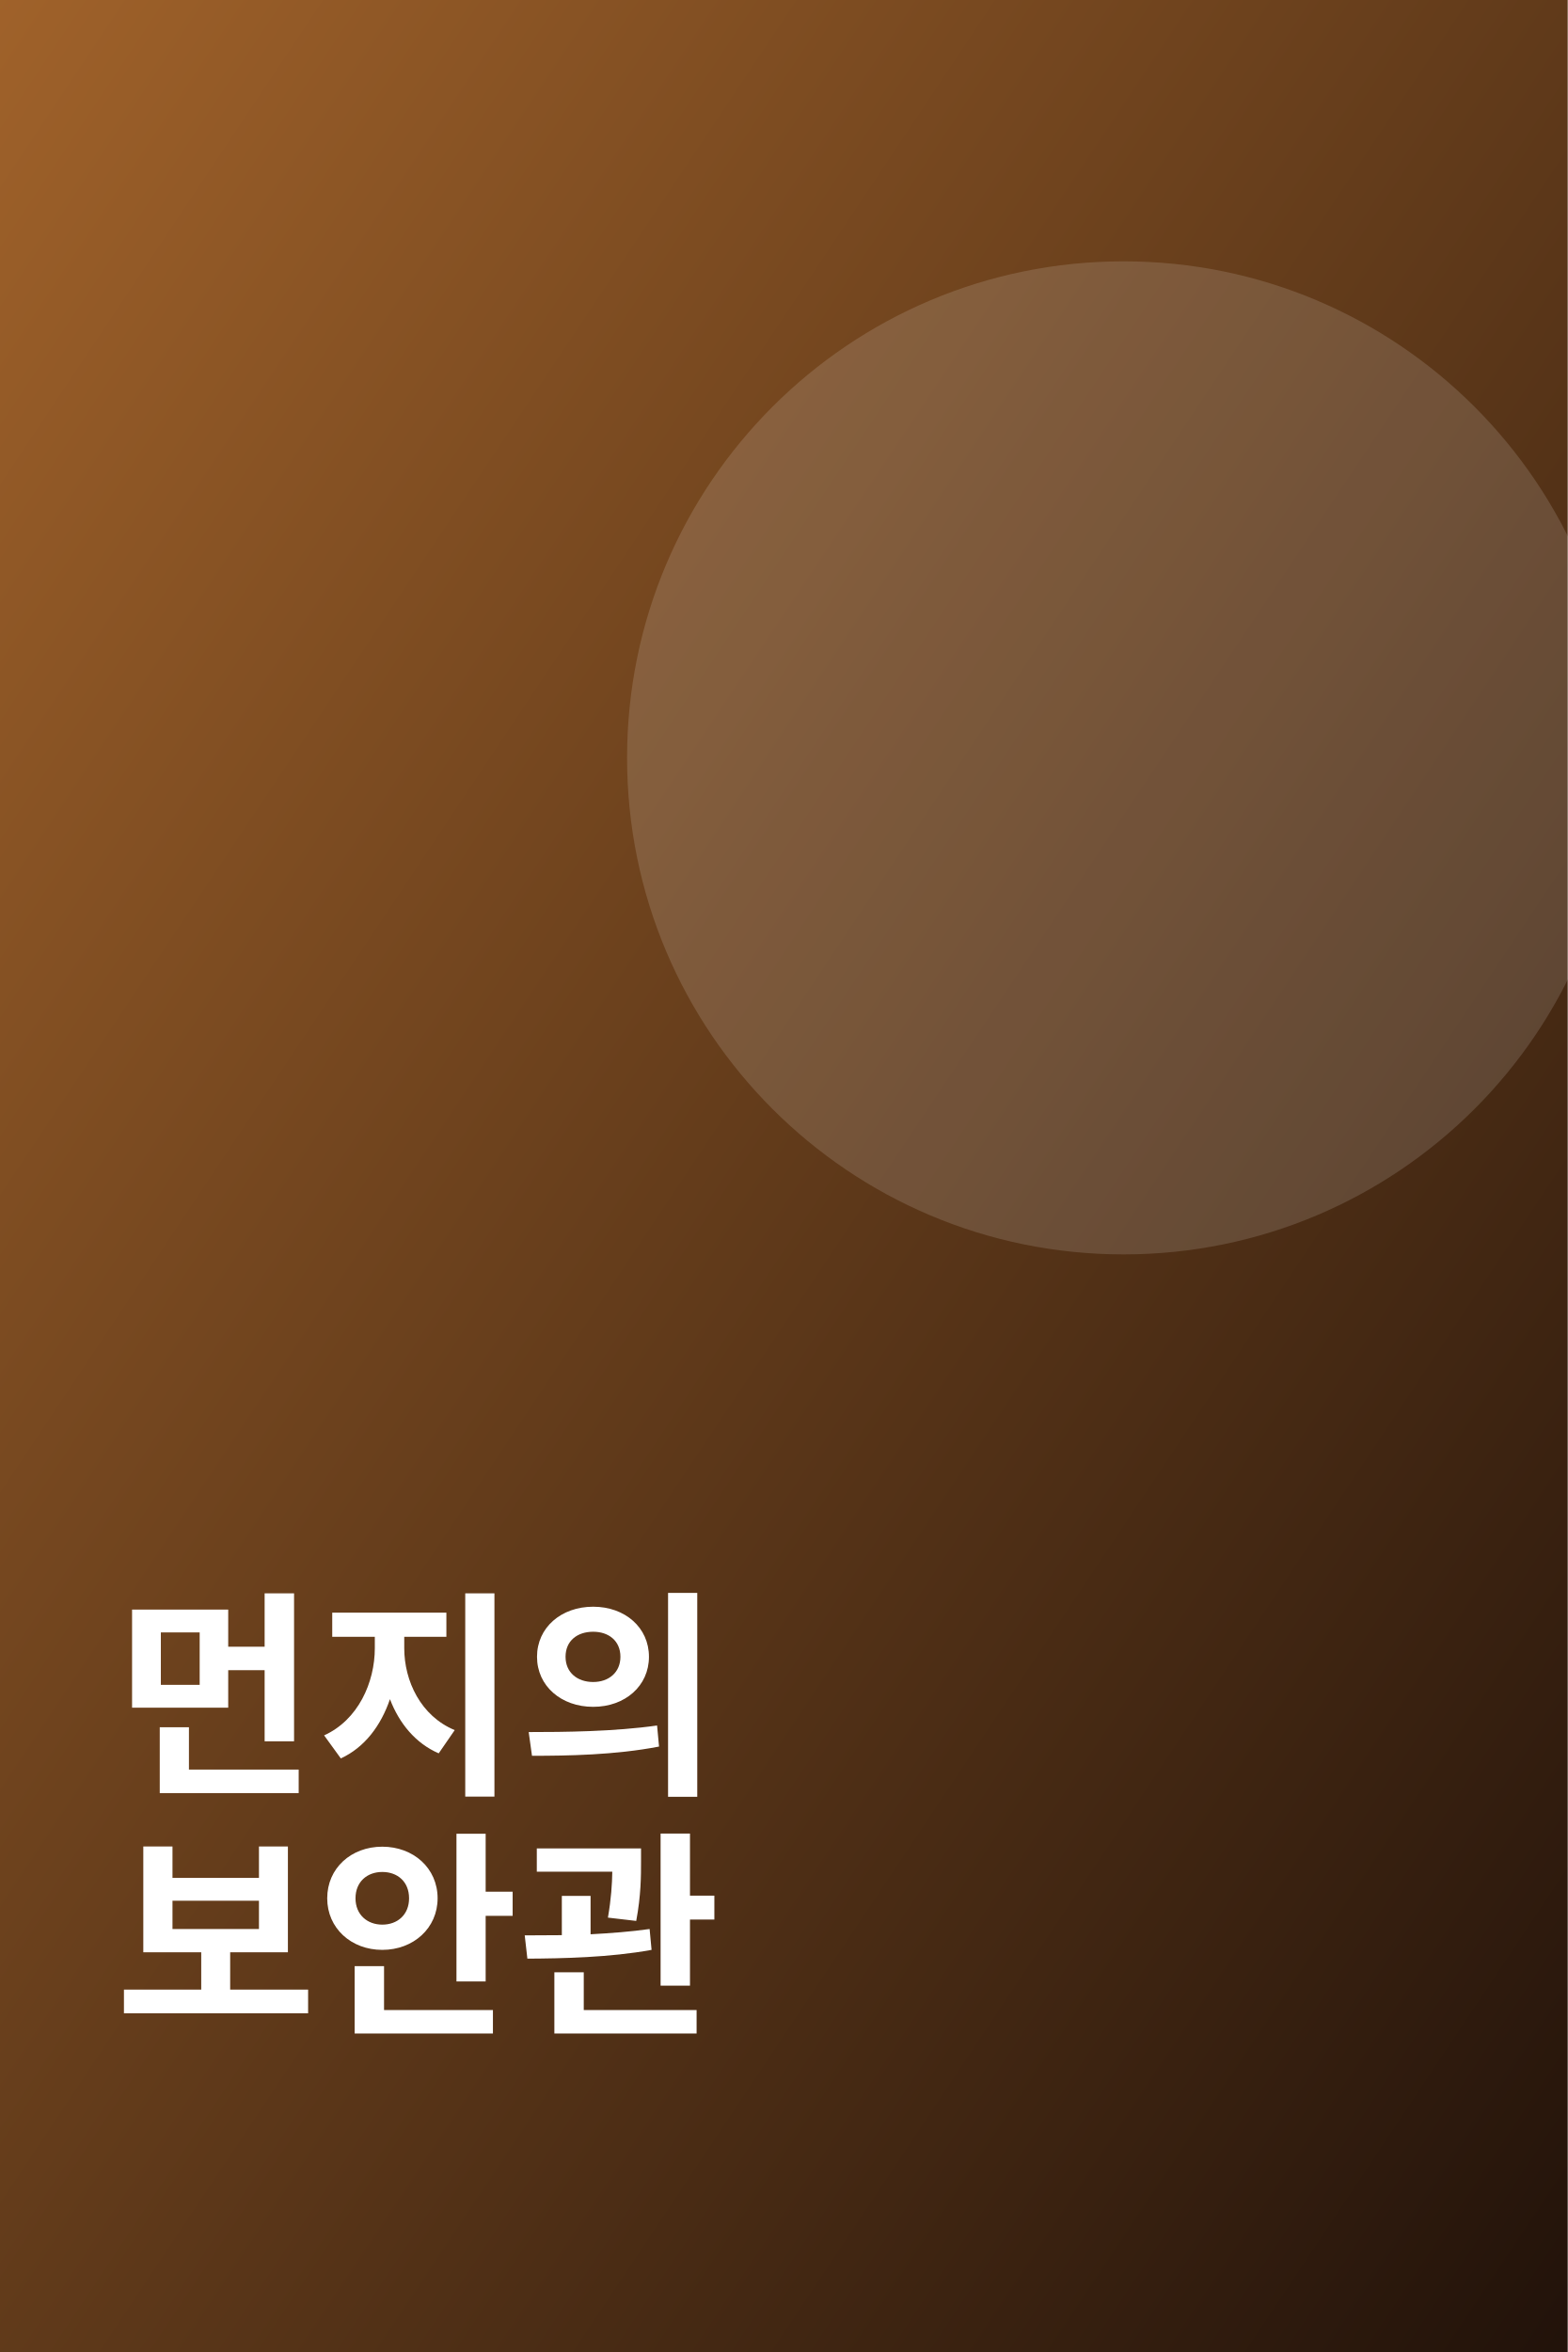
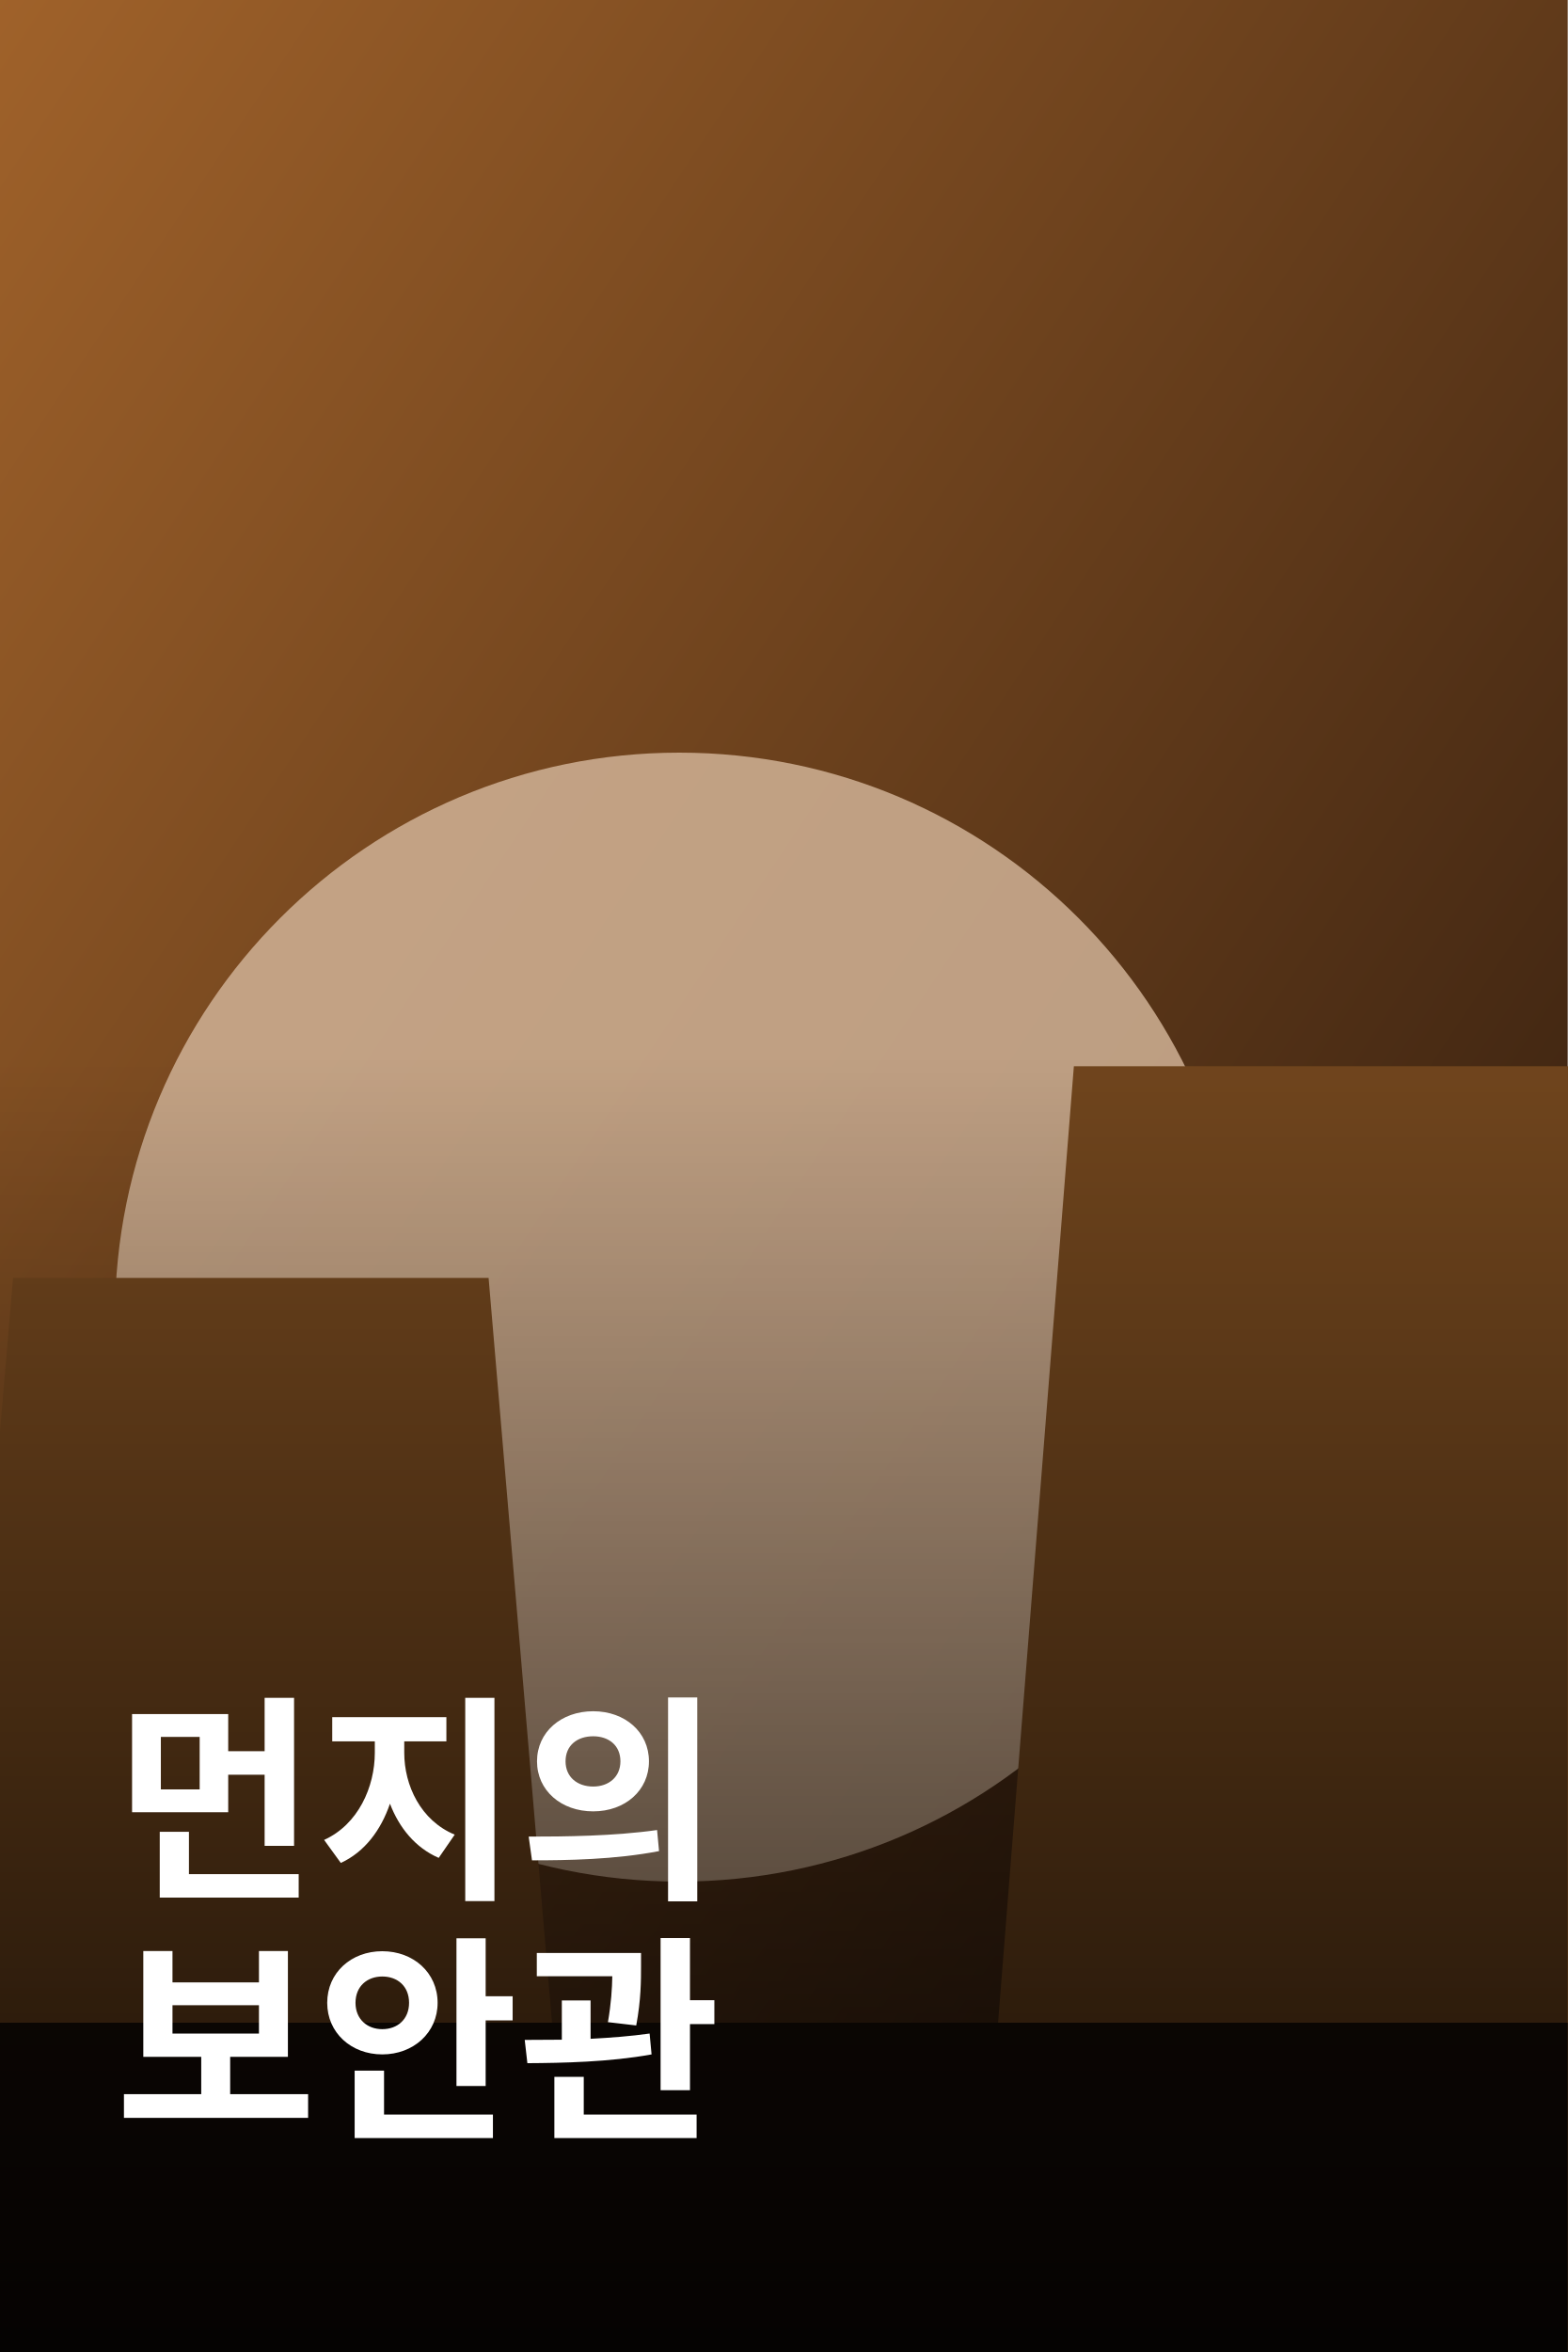
<svg xmlns="http://www.w3.org/2000/svg" viewBox="0 0 600 900">
  <defs>
    <linearGradient id="g" x1="0" y1="0" x2="1" y2="1">
      <stop stop-color="#a0622a" />
      <stop offset="1" stop-color="#21120a" />
    </linearGradient>
+     <linearGradient id="s" x1="0" y1="0" x2="0" y2="1">
+       <stop offset=".45" stop-color="#000" stop-opacity="0" />
+       <stop offset="1" stop-color="#000" stop-opacity=".8" />
+     </linearGradient>
  </defs>
  <rect width="600" height="900" fill="url(#g)" />
-   <circle cx="430" cy="290" r="190" fill="#fff" opacity=".14" />
-   <text x="44" y="680" font-family="sans-serif" font-size="84" font-weight="800" fill="#fff">먼지의</text>
-   <text x="44" y="772" font-family="sans-serif" font-size="84" font-weight="800" fill="#fff">보안관</text>
+   <circle cx="260" cy="504" r="216" fill="#d0b195" opacity=".85" />
+   <polygon points="-30,900 5,489 187,489 222,900" fill="#70451d" />
+   <polygon points="372,900 411,408 609,408 648,900" fill="#70451d" />
+   <rect y="774" width="600" height="126" fill="#190e08" />
+   <rect width="600" height="900" fill="url(#s)" />
+   <text x="44" y="720" font-family="sans-serif" font-size="84" font-weight="800" fill="#fff">먼지의</text>
+   <text x="44" y="812" font-family="sans-serif" font-size="84" font-weight="800" fill="#fff">보안관</text>
</svg>
